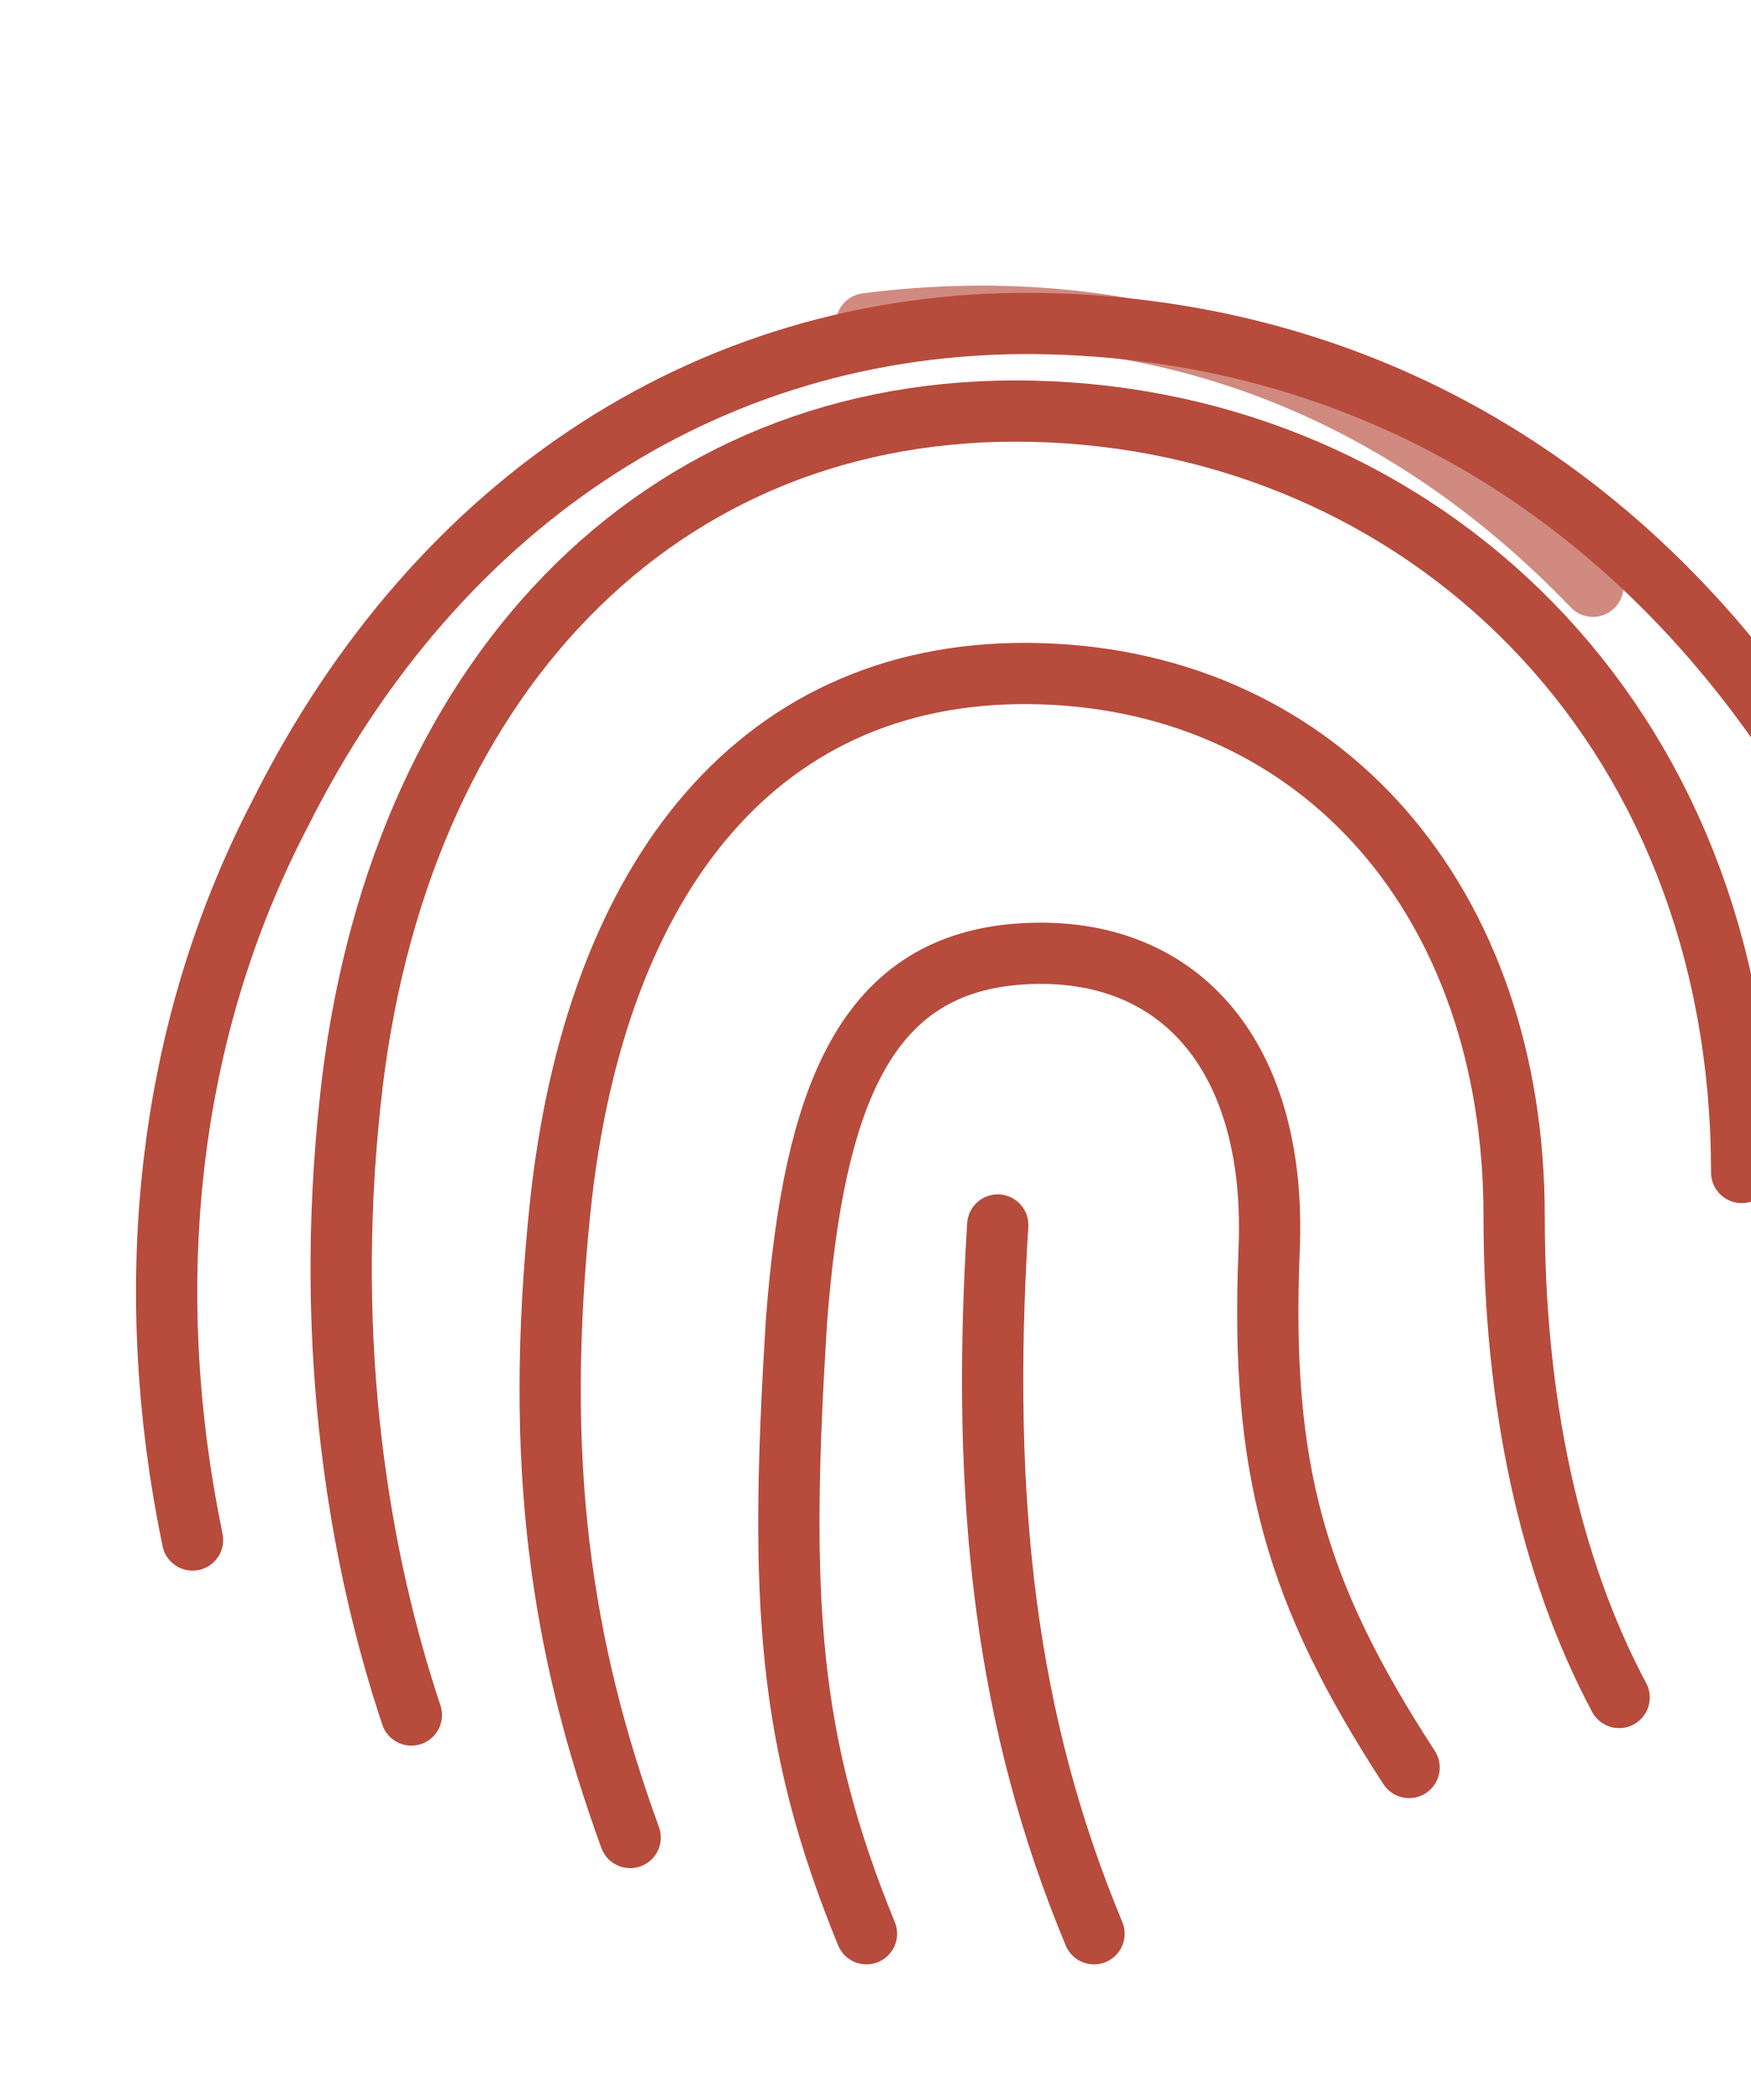
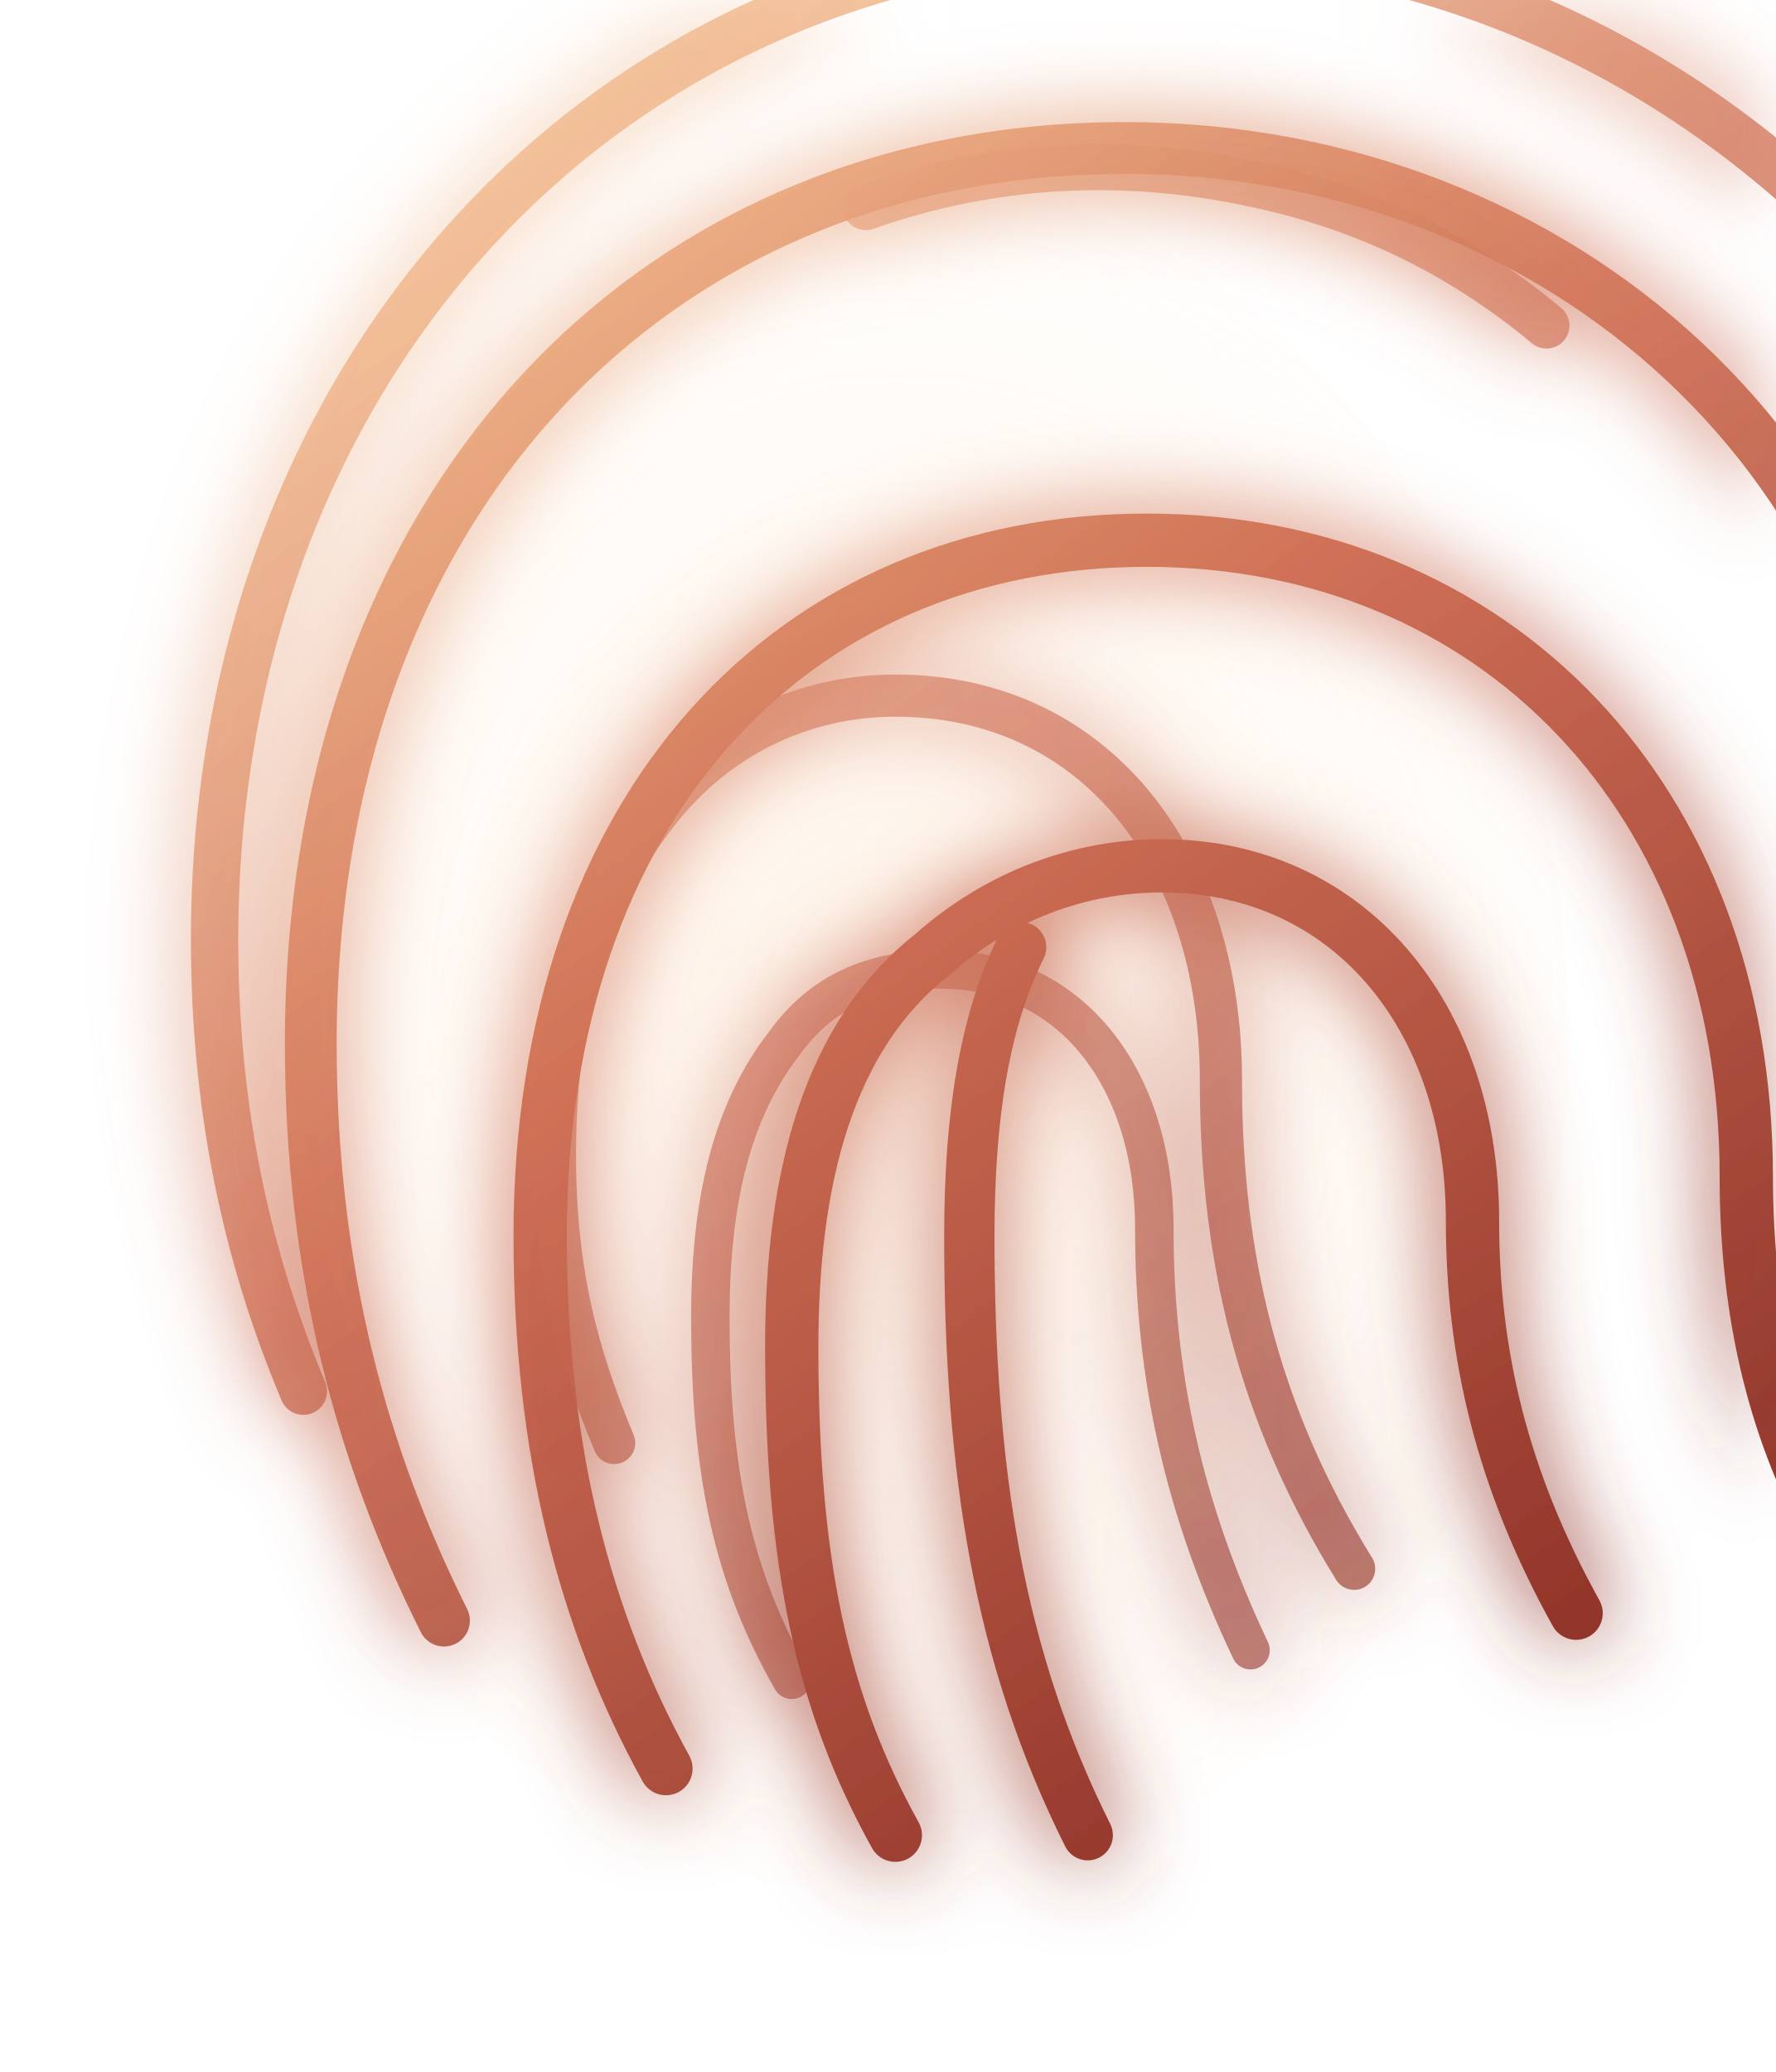
- <svg xmlns="http://www.w3.org/2000/svg" viewBox="0 0 200 240" fill="none">
-   <path d="M99 221c-9-22-10-38-8-70 2-26 8-41 26-42 18-1 29 12 28 34-1 25 3 39 16 59" stroke="#b74b3c" stroke-width="7" stroke-linecap="round" />
-   <path d="M72 210c-8-22-11-43-8-72 4-38 23-62 55-61 32 1 54 26 54 62 0 21 4 40 12 55" stroke="#b74b3c" stroke-width="7" stroke-linecap="round" />
-   <path d="M47 196c-6-18-10-42-7-70 5-48 35-80 78-79 44 1 81 35 81 87" stroke="#b74b3c" stroke-width="7" stroke-linecap="round" />
-   <path d="M22 176c-6-29-3-58 10-83 18-36 50-57 88-56 37 1 68 20 88 53" stroke="#b74b3c" stroke-width="7" stroke-linecap="round" />
-   <path d="M125 221c-10-24-13-49-11-81" stroke="#b74b3c" stroke-width="7" stroke-linecap="round" />
-   <path d="M99 37c31-4 60 6 83 30" stroke="#b74b3c" stroke-width="7" stroke-linecap="round" opacity=".65" />
+ <svg xmlns="http://www.w3.org/2000/svg" viewBox="0 0 240 280" fill="none">
+   <defs>
+     <linearGradient id="fpStroke" x1="38" y1="24" x2="195" y2="246" gradientUnits="userSpaceOnUse">
+       <stop offset="0" stop-color="#f6c18f" />
+       <stop offset="0.45" stop-color="#cf7056" />
+       <stop offset="1" stop-color="#8d3027" />
+     </linearGradient>
+     <radialGradient id="fpGlow" cx="0" cy="0" r="1" gradientUnits="userSpaceOnUse" gradientTransform="translate(121 139) rotate(90) scale(126 108)">
+       <stop offset="0" stop-color="#ffd7ab" stop-opacity="0.26" />
+       <stop offset="1" stop-color="#ffd7ab" stop-opacity="0" />
+     </radialGradient>
+     <filter id="softGlow" x="-30%" y="-30%" width="160%" height="160%">
+       <feGaussianBlur stdDeviation="6" result="blur" />
+       <feMerge>
+         <feMergeNode in="blur" />
+         <feMergeNode in="SourceGraphic" />
+       </feMerge>
+     </filter>
+   </defs>
+   <ellipse cx="120" cy="140" rx="92" ry="116" fill="url(#fpGlow)" />
+   <g filter="url(#softGlow)" stroke="url(#fpStroke)" stroke-linecap="round" stroke-linejoin="round">
+     <path d="M121 248c-10-18-14-37-14-66 0-23 5-42 19-53 9-8 20-12 31-12 25 0 42 20 42 48 0 18 4 35 14 53" stroke-width="7.2" />
+     <path d="M90 239c-11-20-17-43-17-72 0-58 34-94 82-94 47 0 81 35 81 86 0 19 4 35 12 49" stroke-width="7.2" opacity="0.98" />
+     <path d="M60 219c-11-22-18-47-18-78 0-73 46-121 110-121 59 0 107 43 107 102" stroke-width="7" opacity="0.92" />
+     <path d="M41 188c-8-19-12-39-12-61 0-78 54-135 126-135 35 0 67 13 92 37" stroke-width="6.4" opacity="0.78" />
+     <path d="M147 248c-12-24-16-49-16-81 0-16 2-29 7-39" stroke-width="6.8" />
+     <path d="M117 28c17-6 35-7 53-3 14 3 27 9 39 19" stroke-width="6.2" opacity="0.68" />
+     <path d="M83 195c-5-12-8-23-8-39 0-18 4-33 13-45 8-11 20-17 33-17 27 0 44 22 44 52 0 24 5 45 18 66" stroke-width="5.7" opacity="0.66" />
+     <path d="M107 227c-8-14-11-28-11-49 0-16 3-28 10-37 5-7 12-10 21-10 18 0 29 15 29 35 0 20 4 38 13 57" stroke-width="5.2" opacity="0.62" />
+   </g>
</svg>
